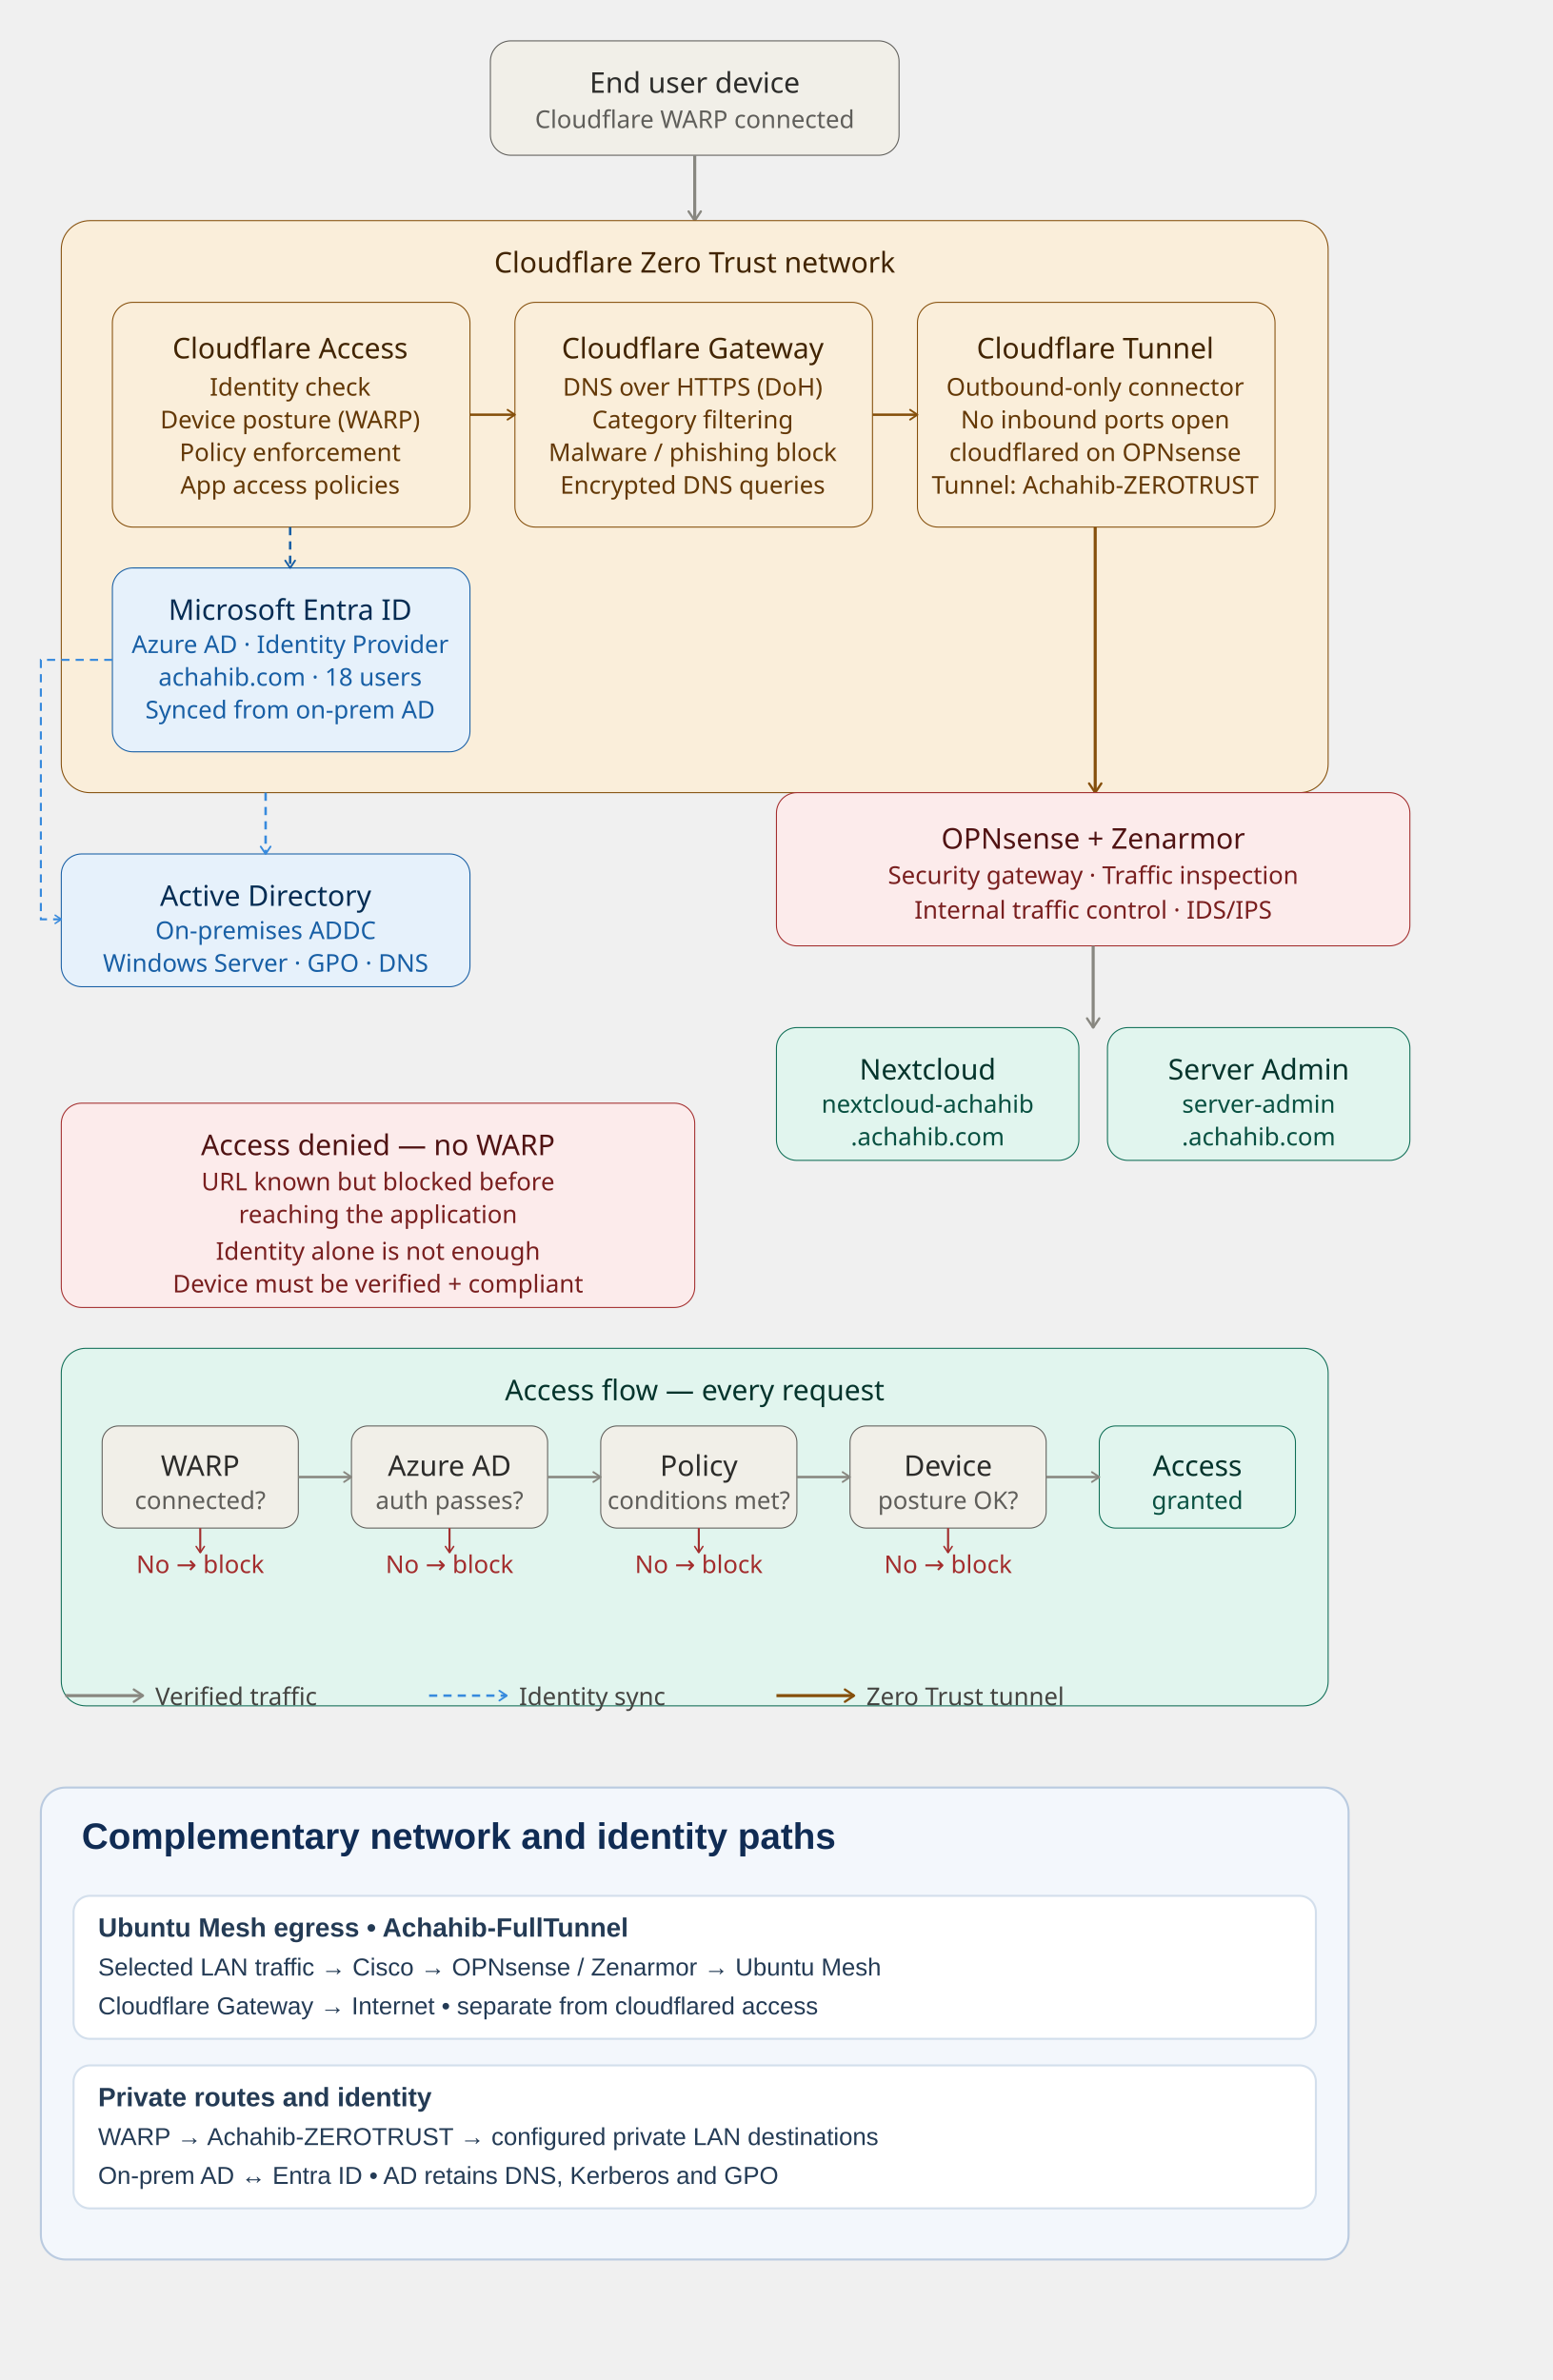
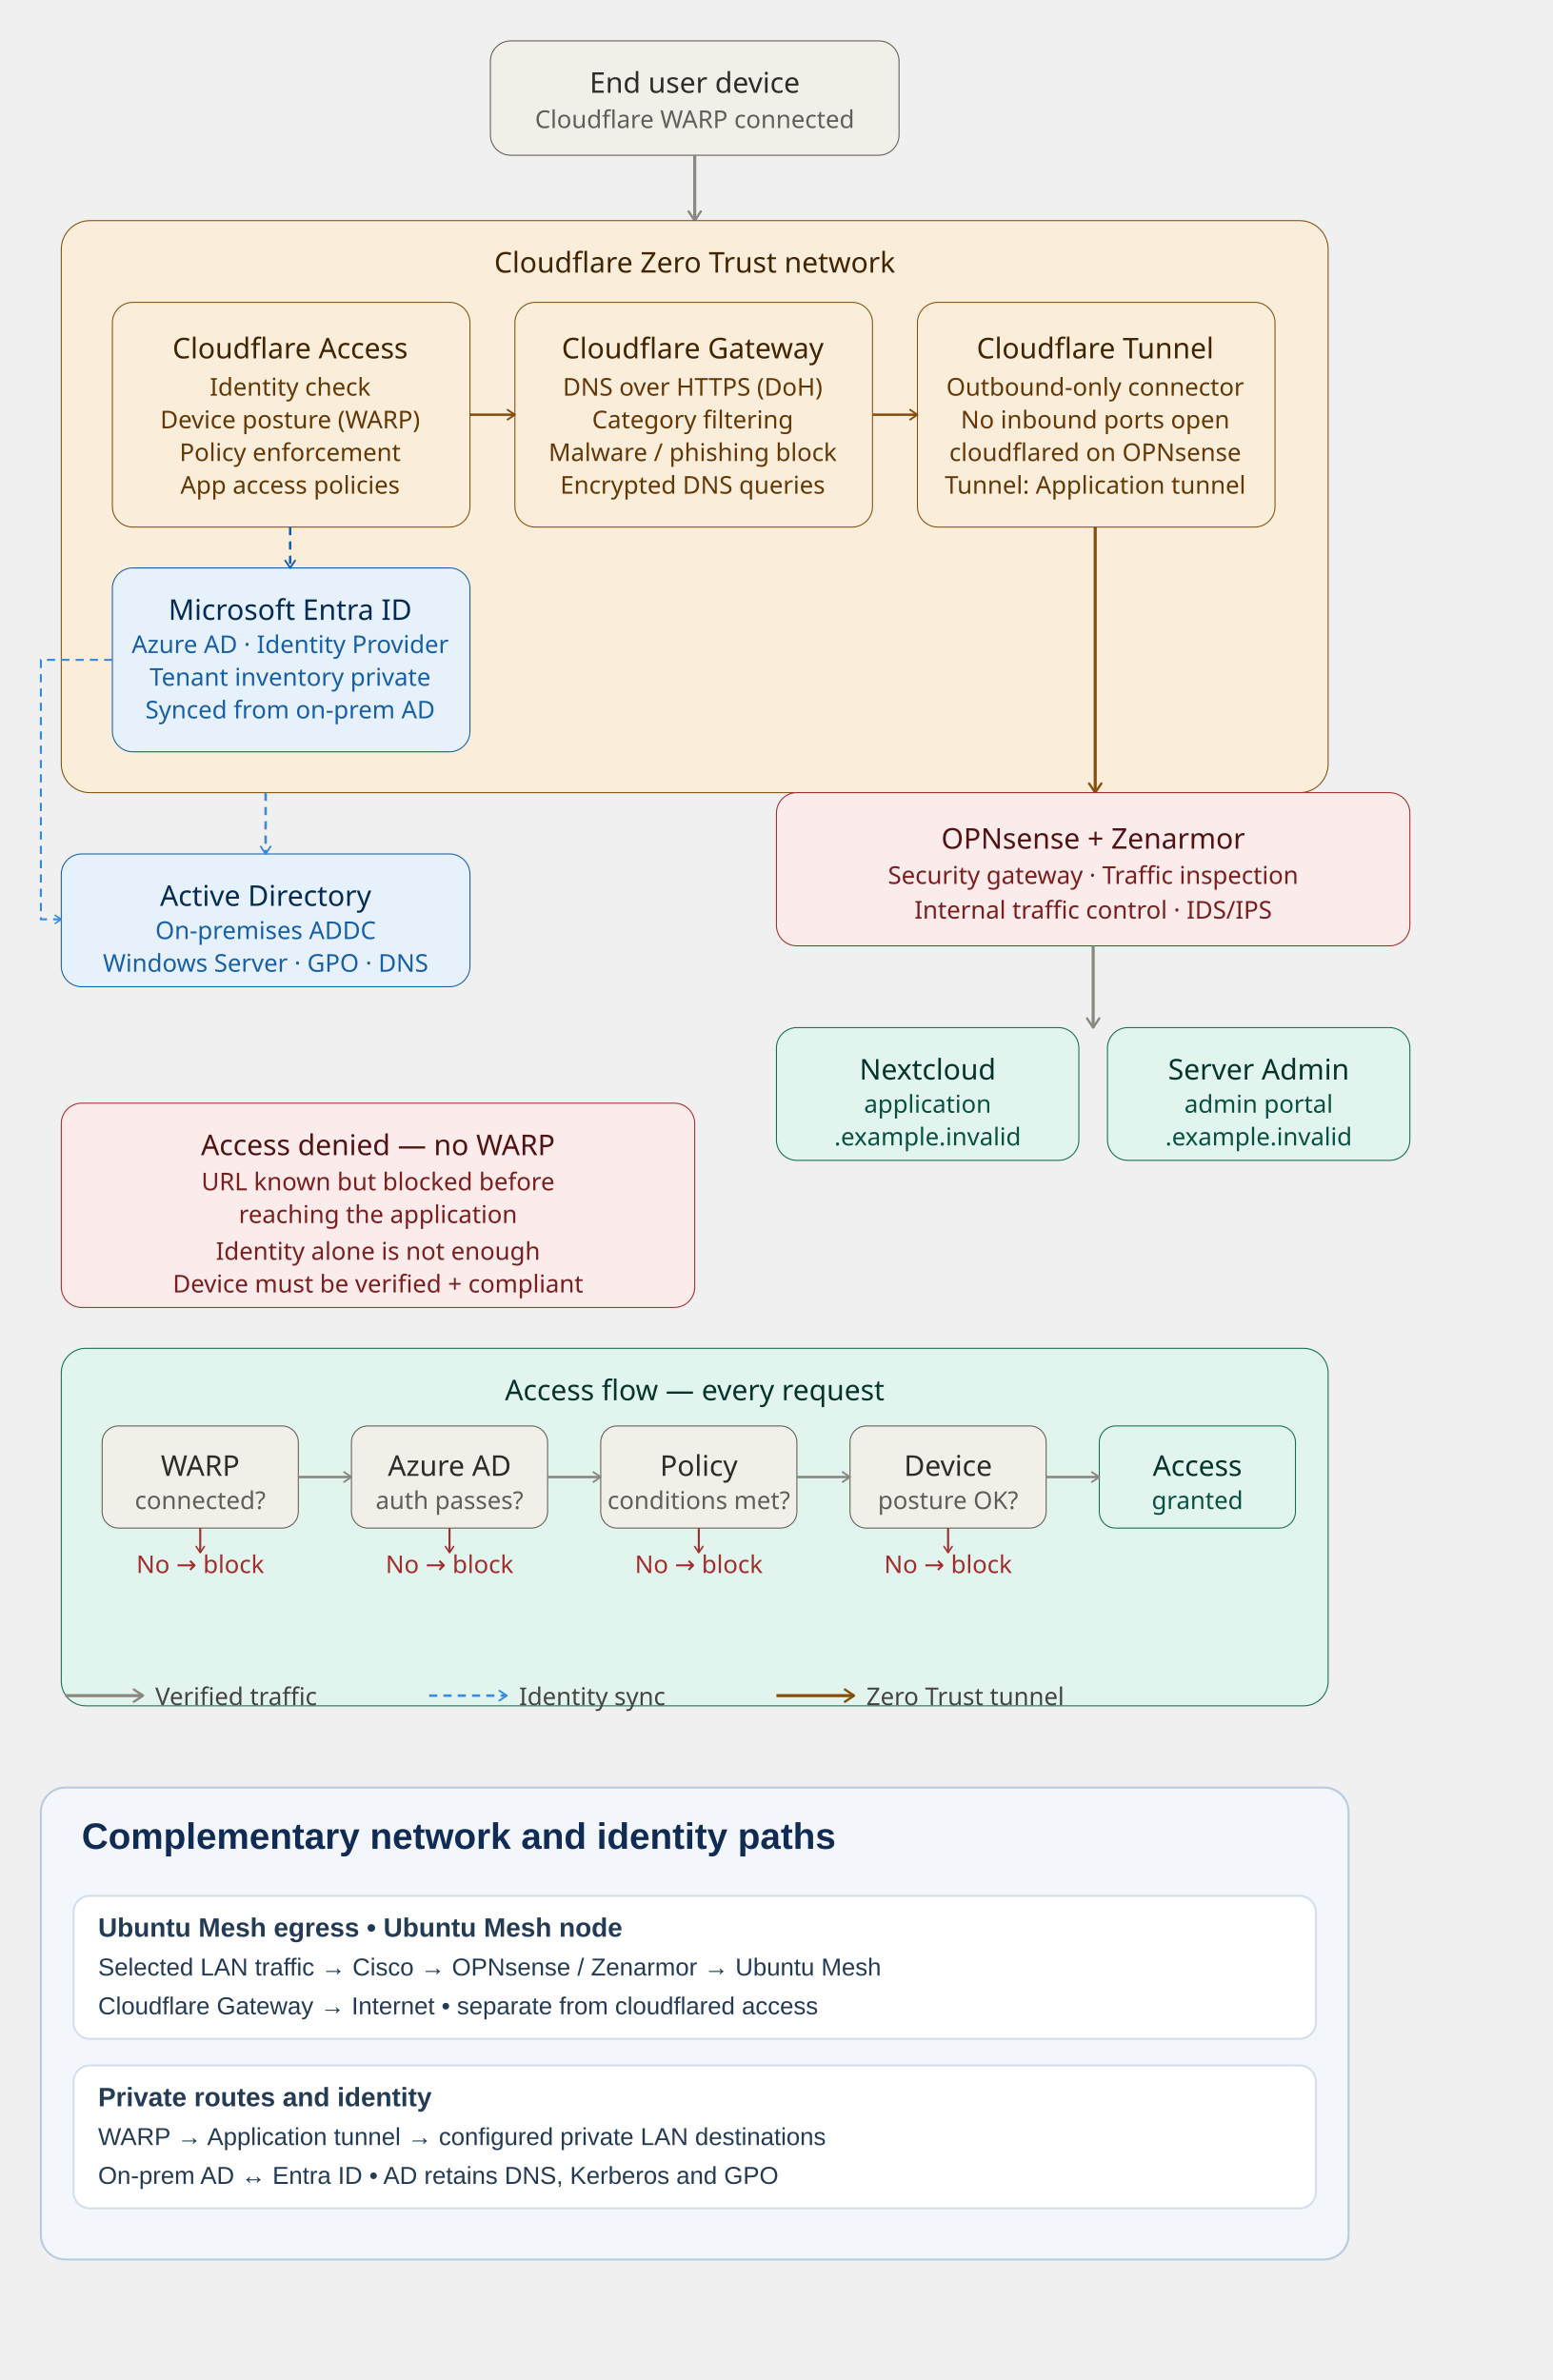
<svg xmlns="http://www.w3.org/2000/svg" width="100%" viewBox="0 0 760 1165" role="img">
  <defs>
    <marker id="arrow" viewBox="0 0 10 10" refX="8" refY="5" markerWidth="5" markerHeight="5" orient="auto-start-reverse">
      <path d="M2 1L8 5L2 9" fill="none" stroke="context-stroke" stroke-width="1.5" stroke-linecap="round" stroke-linejoin="round" />
    </marker>
    <style>
    .th { font-family: ui-sans-serif, system-ui, sans-serif; font-size: 14px; font-weight: 500; fill: #26215C; }
    .ts { font-family: ui-sans-serif, system-ui, sans-serif; font-size: 12px; font-weight: 400; fill: #534AB7; }
    .c-gray rect { fill: #F1EFE8; stroke: #5F5E5A; }
    .c-gray .th { fill: #2C2C2A; }
    .c-gray .ts { fill: #5F5E5A; }
    .c-amber rect { fill: #FAEEDA; stroke: #854F0B; }
    .c-amber .th { fill: #412402; }
    .c-amber .ts { fill: #633806; }
    .c-blue rect { fill: #E6F1FB; stroke: #185FA5; }
    .c-blue .th { fill: #042C53; }
    .c-blue .ts { fill: #185FA5; }
    .c-red rect { fill: #FCEBEB; stroke: #A32D2D; }
    .c-red .th { fill: #501313; }
    .c-red .ts { fill: #791F1F; }
    .c-teal rect { fill: #E1F5EE; stroke: #0F6E56; }
    .c-teal .th { fill: #04342C; }
    .c-teal .ts { fill: #085041; }
    .arr { stroke: #888780; stroke-width: 1.5; fill: none; }
  </style>
  </defs>
  <g class="c-gray">
    <rect x="240" y="20" width="200" height="56" rx="10" stroke-width="0.5" />
    <text class="th" x="340" y="40" text-anchor="middle" dominant-baseline="central">End user device</text>
    <text class="ts" x="340" y="58" text-anchor="middle" dominant-baseline="central">Cloudflare WARP connected</text>
  </g>
  <path d="M340,76 L340,108" fill="none" stroke="#888780" stroke-width="1.5" marker-end="url(#arrow)" />
  <g class="c-amber">
    <rect x="30" y="108" width="620" height="280" rx="14" stroke-width="0.5" />
    <text class="th" x="340" y="128" text-anchor="middle" dominant-baseline="central">Cloudflare Zero Trust network</text>
  </g>
  <g class="c-amber">
    <rect x="55" y="148" width="175" height="110" rx="10" stroke-width="0.5" />
    <text class="th" x="142" y="170" text-anchor="middle" dominant-baseline="central">Cloudflare Access</text>
    <text class="ts" x="142" y="189" text-anchor="middle" dominant-baseline="central">Identity check</text>
    <text class="ts" x="142" y="205" text-anchor="middle" dominant-baseline="central">Device posture (WARP)</text>
    <text class="ts" x="142" y="221" text-anchor="middle" dominant-baseline="central">Policy enforcement</text>
    <text class="ts" x="142" y="237" text-anchor="middle" dominant-baseline="central">App access policies</text>
  </g>
  <g class="c-amber">
    <rect x="252" y="148" width="175" height="110" rx="10" stroke-width="0.5" />
    <text class="th" x="339" y="170" text-anchor="middle" dominant-baseline="central">Cloudflare Gateway</text>
    <text class="ts" x="339" y="189" text-anchor="middle" dominant-baseline="central">DNS over HTTPS (DoH)</text>
    <text class="ts" x="339" y="205" text-anchor="middle" dominant-baseline="central">Category filtering</text>
    <text class="ts" x="339" y="221" text-anchor="middle" dominant-baseline="central">Malware / phishing block</text>
    <text class="ts" x="339" y="237" text-anchor="middle" dominant-baseline="central">Encrypted DNS queries</text>
  </g>
  <g class="c-amber">
    <rect x="449" y="148" width="175" height="110" rx="10" stroke-width="0.5" />
    <text class="th" x="536" y="170" text-anchor="middle" dominant-baseline="central">Cloudflare Tunnel</text>
    <text class="ts" x="536" y="189" text-anchor="middle" dominant-baseline="central">Outbound-only connector</text>
    <text class="ts" x="536" y="205" text-anchor="middle" dominant-baseline="central">No inbound ports open</text>
    <text class="ts" x="536" y="221" text-anchor="middle" dominant-baseline="central">cloudflared on OPNsense</text>
-     <text class="ts" x="536" y="237" text-anchor="middle" dominant-baseline="central">Tunnel: Achahib-ZEROTRUST</text>
+     <text class="ts" x="536" y="237" text-anchor="middle" dominant-baseline="central">Tunnel: Application tunnel</text>
  </g>
  <path d="M230,203 L252,203" fill="none" stroke="#854F0B" stroke-width="1.2" marker-end="url(#arrow)" />
  <path d="M427,203 L449,203" fill="none" stroke="#854F0B" stroke-width="1.2" marker-end="url(#arrow)" />
  <g class="c-blue">
    <rect x="55" y="278" width="175" height="90" rx="10" stroke-width="0.5" />
    <text class="th" x="142" y="298" text-anchor="middle" dominant-baseline="central">Microsoft Entra ID</text>
    <text class="ts" x="142" y="315" text-anchor="middle" dominant-baseline="central">Azure AD · Identity Provider</text>
-     <text class="ts" x="142" y="331" text-anchor="middle" dominant-baseline="central">achahib.com · 18 users</text>
+     <text class="ts" x="142" y="331" text-anchor="middle" dominant-baseline="central">Tenant inventory private</text>
    <text class="ts" x="142" y="347" text-anchor="middle" dominant-baseline="central">Synced from on-prem AD</text>
  </g>
  <path d="M142,258 L142,278" fill="none" stroke="#185FA5" stroke-width="1.2" stroke-dasharray="4,3" marker-end="url(#arrow)" />
  <path d="M536,258 L536,388" fill="none" stroke="#854F0B" stroke-width="1.5" marker-end="url(#arrow)" />
  <g class="c-red">
    <rect x="380" y="388" width="310" height="75" rx="10" stroke-width="0.5" />
    <text class="th" x="535" y="410" text-anchor="middle" dominant-baseline="central">OPNsense + Zenarmor</text>
    <text class="ts" x="535" y="428" text-anchor="middle" dominant-baseline="central">Security gateway · Traffic inspection</text>
    <text class="ts" x="535" y="445" text-anchor="middle" dominant-baseline="central">Internal traffic control · IDS/IPS</text>
  </g>
  <path d="M535,463 L535,503" fill="none" stroke="#888780" stroke-width="1.5" marker-end="url(#arrow)" />
  <g class="c-teal">
    <rect x="380" y="503" width="148" height="65" rx="10" stroke-width="0.5" />
    <text class="th" x="454" y="523" text-anchor="middle" dominant-baseline="central">Nextcloud</text>
-     <text class="ts" x="454" y="540" text-anchor="middle" dominant-baseline="central">nextcloud-achahib</text>
-     <text class="ts" x="454" y="556" text-anchor="middle" dominant-baseline="central">.achahib.com</text>
+     <text class="ts" x="454" y="540" text-anchor="middle" dominant-baseline="central">application</text>
+     <text class="ts" x="454" y="556" text-anchor="middle" dominant-baseline="central">.example.invalid</text>
  </g>
  <g class="c-teal">
    <rect x="542" y="503" width="148" height="65" rx="10" stroke-width="0.5" />
    <text class="th" x="616" y="523" text-anchor="middle" dominant-baseline="central">Server Admin</text>
-     <text class="ts" x="616" y="540" text-anchor="middle" dominant-baseline="central">server-admin</text>
-     <text class="ts" x="616" y="556" text-anchor="middle" dominant-baseline="central">.achahib.com</text>
+     <text class="ts" x="616" y="540" text-anchor="middle" dominant-baseline="central">admin portal</text>
+     <text class="ts" x="616" y="556" text-anchor="middle" dominant-baseline="central">.example.invalid</text>
  </g>
  <g class="c-blue">
    <rect x="30" y="418" width="200" height="65" rx="10" stroke-width="0.5" />
    <text class="th" x="130" y="438" text-anchor="middle" dominant-baseline="central">Active Directory</text>
    <text class="ts" x="130" y="455" text-anchor="middle" dominant-baseline="central">On-premises ADDC</text>
    <text class="ts" x="130" y="471" text-anchor="middle" dominant-baseline="central">Windows Server · GPO · DNS</text>
  </g>
  <path d="M130,388 L130,418" fill="none" stroke="#378ADD" stroke-width="1.2" stroke-dasharray="4,3" marker-end="url(#arrow)" />
  <path d="M55,323 L20,323 L20,450 L30,450" fill="none" stroke="#378ADD" stroke-width="1" stroke-dasharray="4,3" marker-end="url(#arrow)" />
  <g class="c-red">
    <rect x="30" y="540" width="310" height="100" rx="10" stroke-width="0.5" />
    <text class="th" x="185" y="560" text-anchor="middle" dominant-baseline="central">Access denied — no WARP</text>
    <text class="ts" x="185" y="578" text-anchor="middle" dominant-baseline="central">URL known but blocked before</text>
    <text class="ts" x="185" y="594" text-anchor="middle" dominant-baseline="central">reaching the application</text>
    <text class="ts" x="185" y="612" text-anchor="middle" dominant-baseline="central">Identity alone is not enough</text>
    <text class="ts" x="185" y="628" text-anchor="middle" dominant-baseline="central">Device must be verified + compliant</text>
  </g>
  <g class="c-teal">
    <rect x="30" y="660" width="620" height="175" rx="12" stroke-width="0.5" />
    <text class="th" x="340" y="680" text-anchor="middle" dominant-baseline="central">Access flow — every request</text>
  </g>
  <g class="c-gray">
    <rect x="50" y="698" width="96" height="50" rx="8" stroke-width="0.5" />
    <text class="th" x="98" y="717" text-anchor="middle" dominant-baseline="central">WARP</text>
    <text class="ts" x="98" y="734" text-anchor="middle" dominant-baseline="central">connected?</text>
  </g>
  <g class="c-gray">
    <rect x="172" y="698" width="96" height="50" rx="8" stroke-width="0.5" />
    <text class="th" x="220" y="717" text-anchor="middle" dominant-baseline="central">Azure AD</text>
    <text class="ts" x="220" y="734" text-anchor="middle" dominant-baseline="central">auth passes?</text>
  </g>
  <g class="c-gray">
    <rect x="294" y="698" width="96" height="50" rx="8" stroke-width="0.5" />
    <text class="th" x="342" y="717" text-anchor="middle" dominant-baseline="central">Policy</text>
    <text class="ts" x="342" y="734" text-anchor="middle" dominant-baseline="central">conditions met?</text>
  </g>
  <g class="c-gray">
    <rect x="416" y="698" width="96" height="50" rx="8" stroke-width="0.5" />
    <text class="th" x="464" y="717" text-anchor="middle" dominant-baseline="central">Device</text>
    <text class="ts" x="464" y="734" text-anchor="middle" dominant-baseline="central">posture OK?</text>
  </g>
  <g class="c-teal">
    <rect x="538" y="698" width="96" height="50" rx="8" stroke-width="0.5" />
    <text class="th" x="586" y="717" text-anchor="middle" dominant-baseline="central">Access</text>
    <text class="ts" x="586" y="734" text-anchor="middle" dominant-baseline="central">granted</text>
  </g>
  <path d="M146,723 L172,723" fill="none" stroke="#888780" stroke-width="1.2" marker-end="url(#arrow)" />
  <path d="M268,723 L294,723" fill="none" stroke="#888780" stroke-width="1.2" marker-end="url(#arrow)" />
  <path d="M390,723 L416,723" fill="none" stroke="#888780" stroke-width="1.2" marker-end="url(#arrow)" />
  <path d="M512,723 L538,723" fill="none" stroke="#888780" stroke-width="1.2" marker-end="url(#arrow)" />
  <path d="M98,748 L98,760" fill="none" stroke="#A32D2D" stroke-width="1" marker-end="url(#arrow)" />
  <path d="M220,748 L220,760" fill="none" stroke="#A32D2D" stroke-width="1" marker-end="url(#arrow)" />
  <path d="M342,748 L342,760" fill="none" stroke="#A32D2D" stroke-width="1" marker-end="url(#arrow)" />
  <path d="M464,748 L464,760" fill="none" stroke="#A32D2D" stroke-width="1" marker-end="url(#arrow)" />
  <text class="ts" x="98" y="770" text-anchor="middle" style="fill:#A32D2D">No → block</text>
  <text class="ts" x="220" y="770" text-anchor="middle" style="fill:#A32D2D">No → block</text>
  <text class="ts" x="342" y="770" text-anchor="middle" style="fill:#A32D2D">No → block</text>
  <text class="ts" x="464" y="770" text-anchor="middle" style="fill:#A32D2D">No → block</text>
  <path d="M32,830 L70,830" fill="none" stroke="#888780" stroke-width="1.5" marker-end="url(#arrow)" />
  <text class="ts" x="76" y="830" dominant-baseline="central" style="fill:#444441">Verified traffic</text>
  <path d="M210,830 L248,830" fill="none" stroke="#378ADD" stroke-width="1.2" stroke-dasharray="4,3" marker-end="url(#arrow)" />
  <text class="ts" x="254" y="830" dominant-baseline="central" style="fill:#444441">Identity sync</text>
  <path d="M380,830 L418,830" fill="none" stroke="#854F0B" stroke-width="1.5" marker-end="url(#arrow)" />
  <text class="ts" x="424" y="830" dominant-baseline="central" style="fill:#444441">Zero Trust tunnel</text>
  <g font-family="Arial, sans-serif">
    <rect x="20" y="875" width="640" height="231" rx="12" fill="#f3f7fc" stroke="#bacbe0" />
    <text x="40" y="905" font-size="18" font-weight="700" fill="#102c54">Complementary network and identity paths</text>
    <rect x="36" y="928" width="608" height="70" rx="8" fill="white" stroke="#d3dfec" />
-     <text x="48" y="948" font-size="13" font-weight="700" fill="#243b55">Ubuntu Mesh egress • Achahib-FullTunnel</text>
+     <text x="48" y="948" font-size="13" font-weight="700" fill="#243b55">Ubuntu Mesh egress • Ubuntu Mesh node</text>
    <text x="48" y="967" font-size="12" font-weight="400" fill="#243b55">Selected LAN traffic → Cisco → OPNsense / Zenarmor → Ubuntu Mesh</text>
    <text x="48" y="986" font-size="12" font-weight="400" fill="#243b55">Cloudflare Gateway → Internet • separate from cloudflared access</text>
    <rect x="36" y="1011" width="608" height="70" rx="8" fill="white" stroke="#d3dfec" />
    <text x="48" y="1031" font-size="13" font-weight="700" fill="#243b55">Private routes and identity</text>
-     <text x="48" y="1050" font-size="12" font-weight="400" fill="#243b55">WARP → Achahib-ZEROTRUST → configured private LAN destinations</text>
+     <text x="48" y="1050" font-size="12" font-weight="400" fill="#243b55">WARP → Application tunnel → configured private LAN destinations</text>
    <text x="48" y="1069" font-size="12" font-weight="400" fill="#243b55">On-prem AD ↔ Entra ID • AD retains DNS, Kerberos and GPO</text>
  </g>
</svg>
